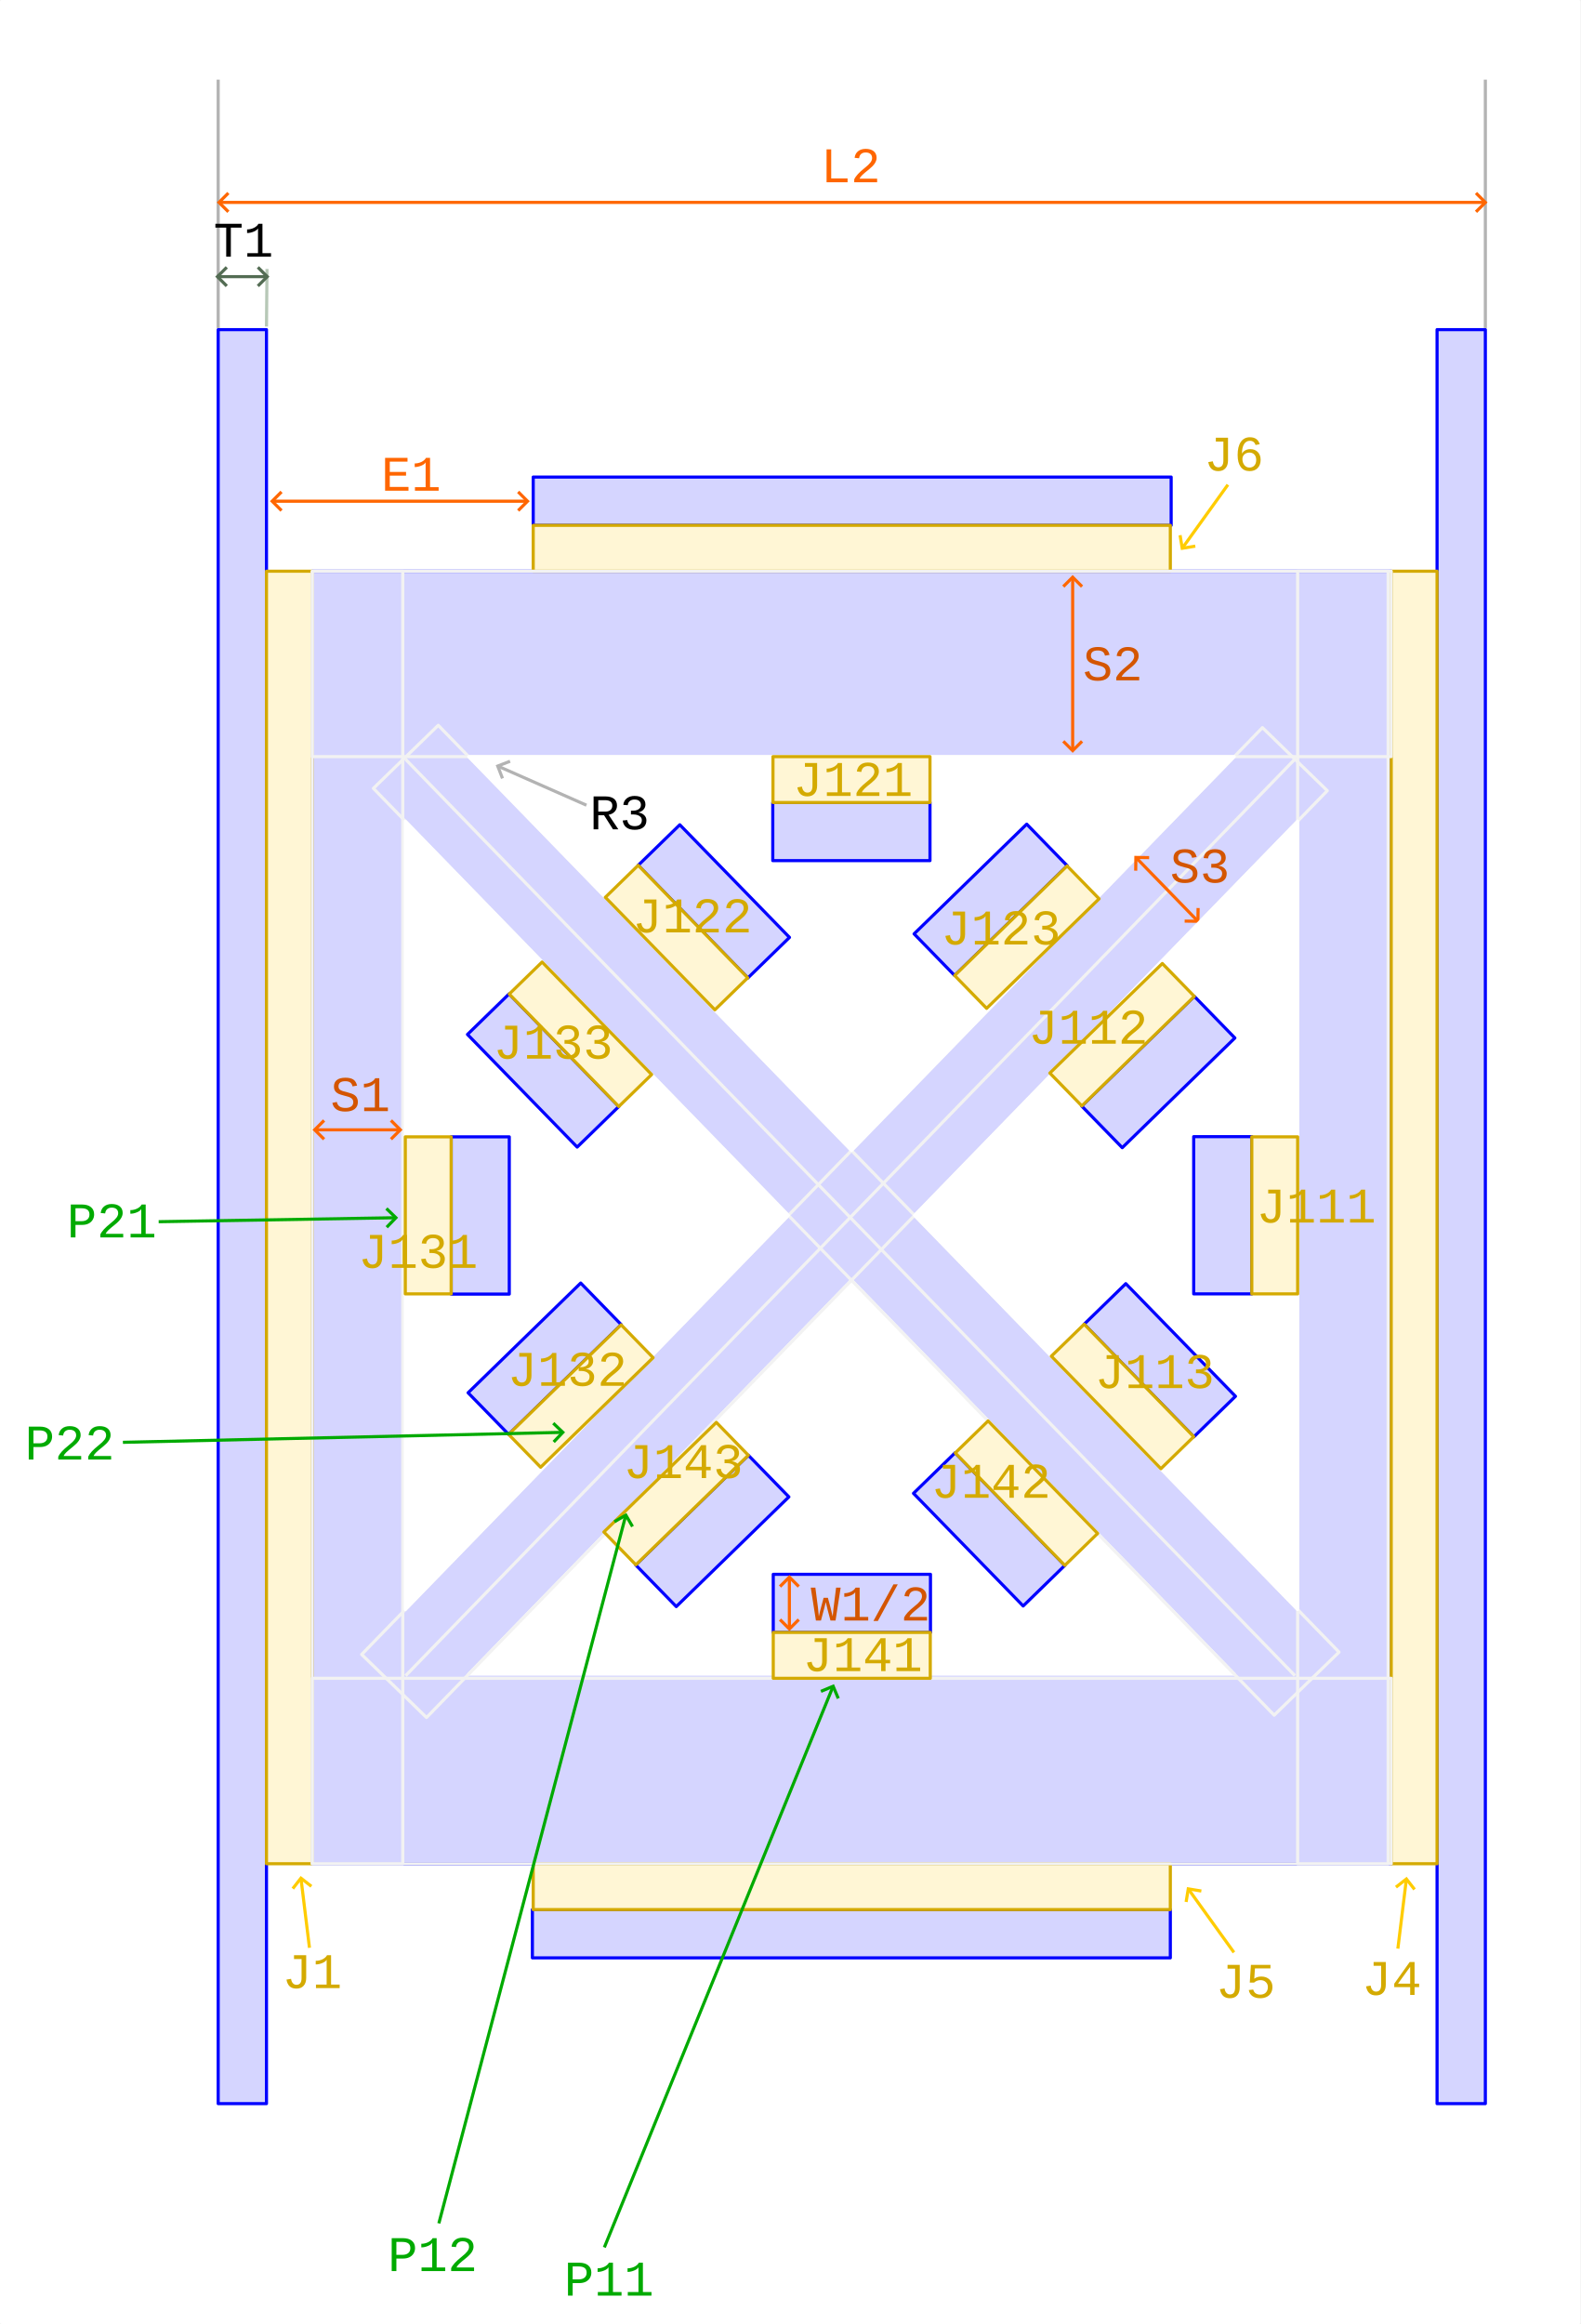
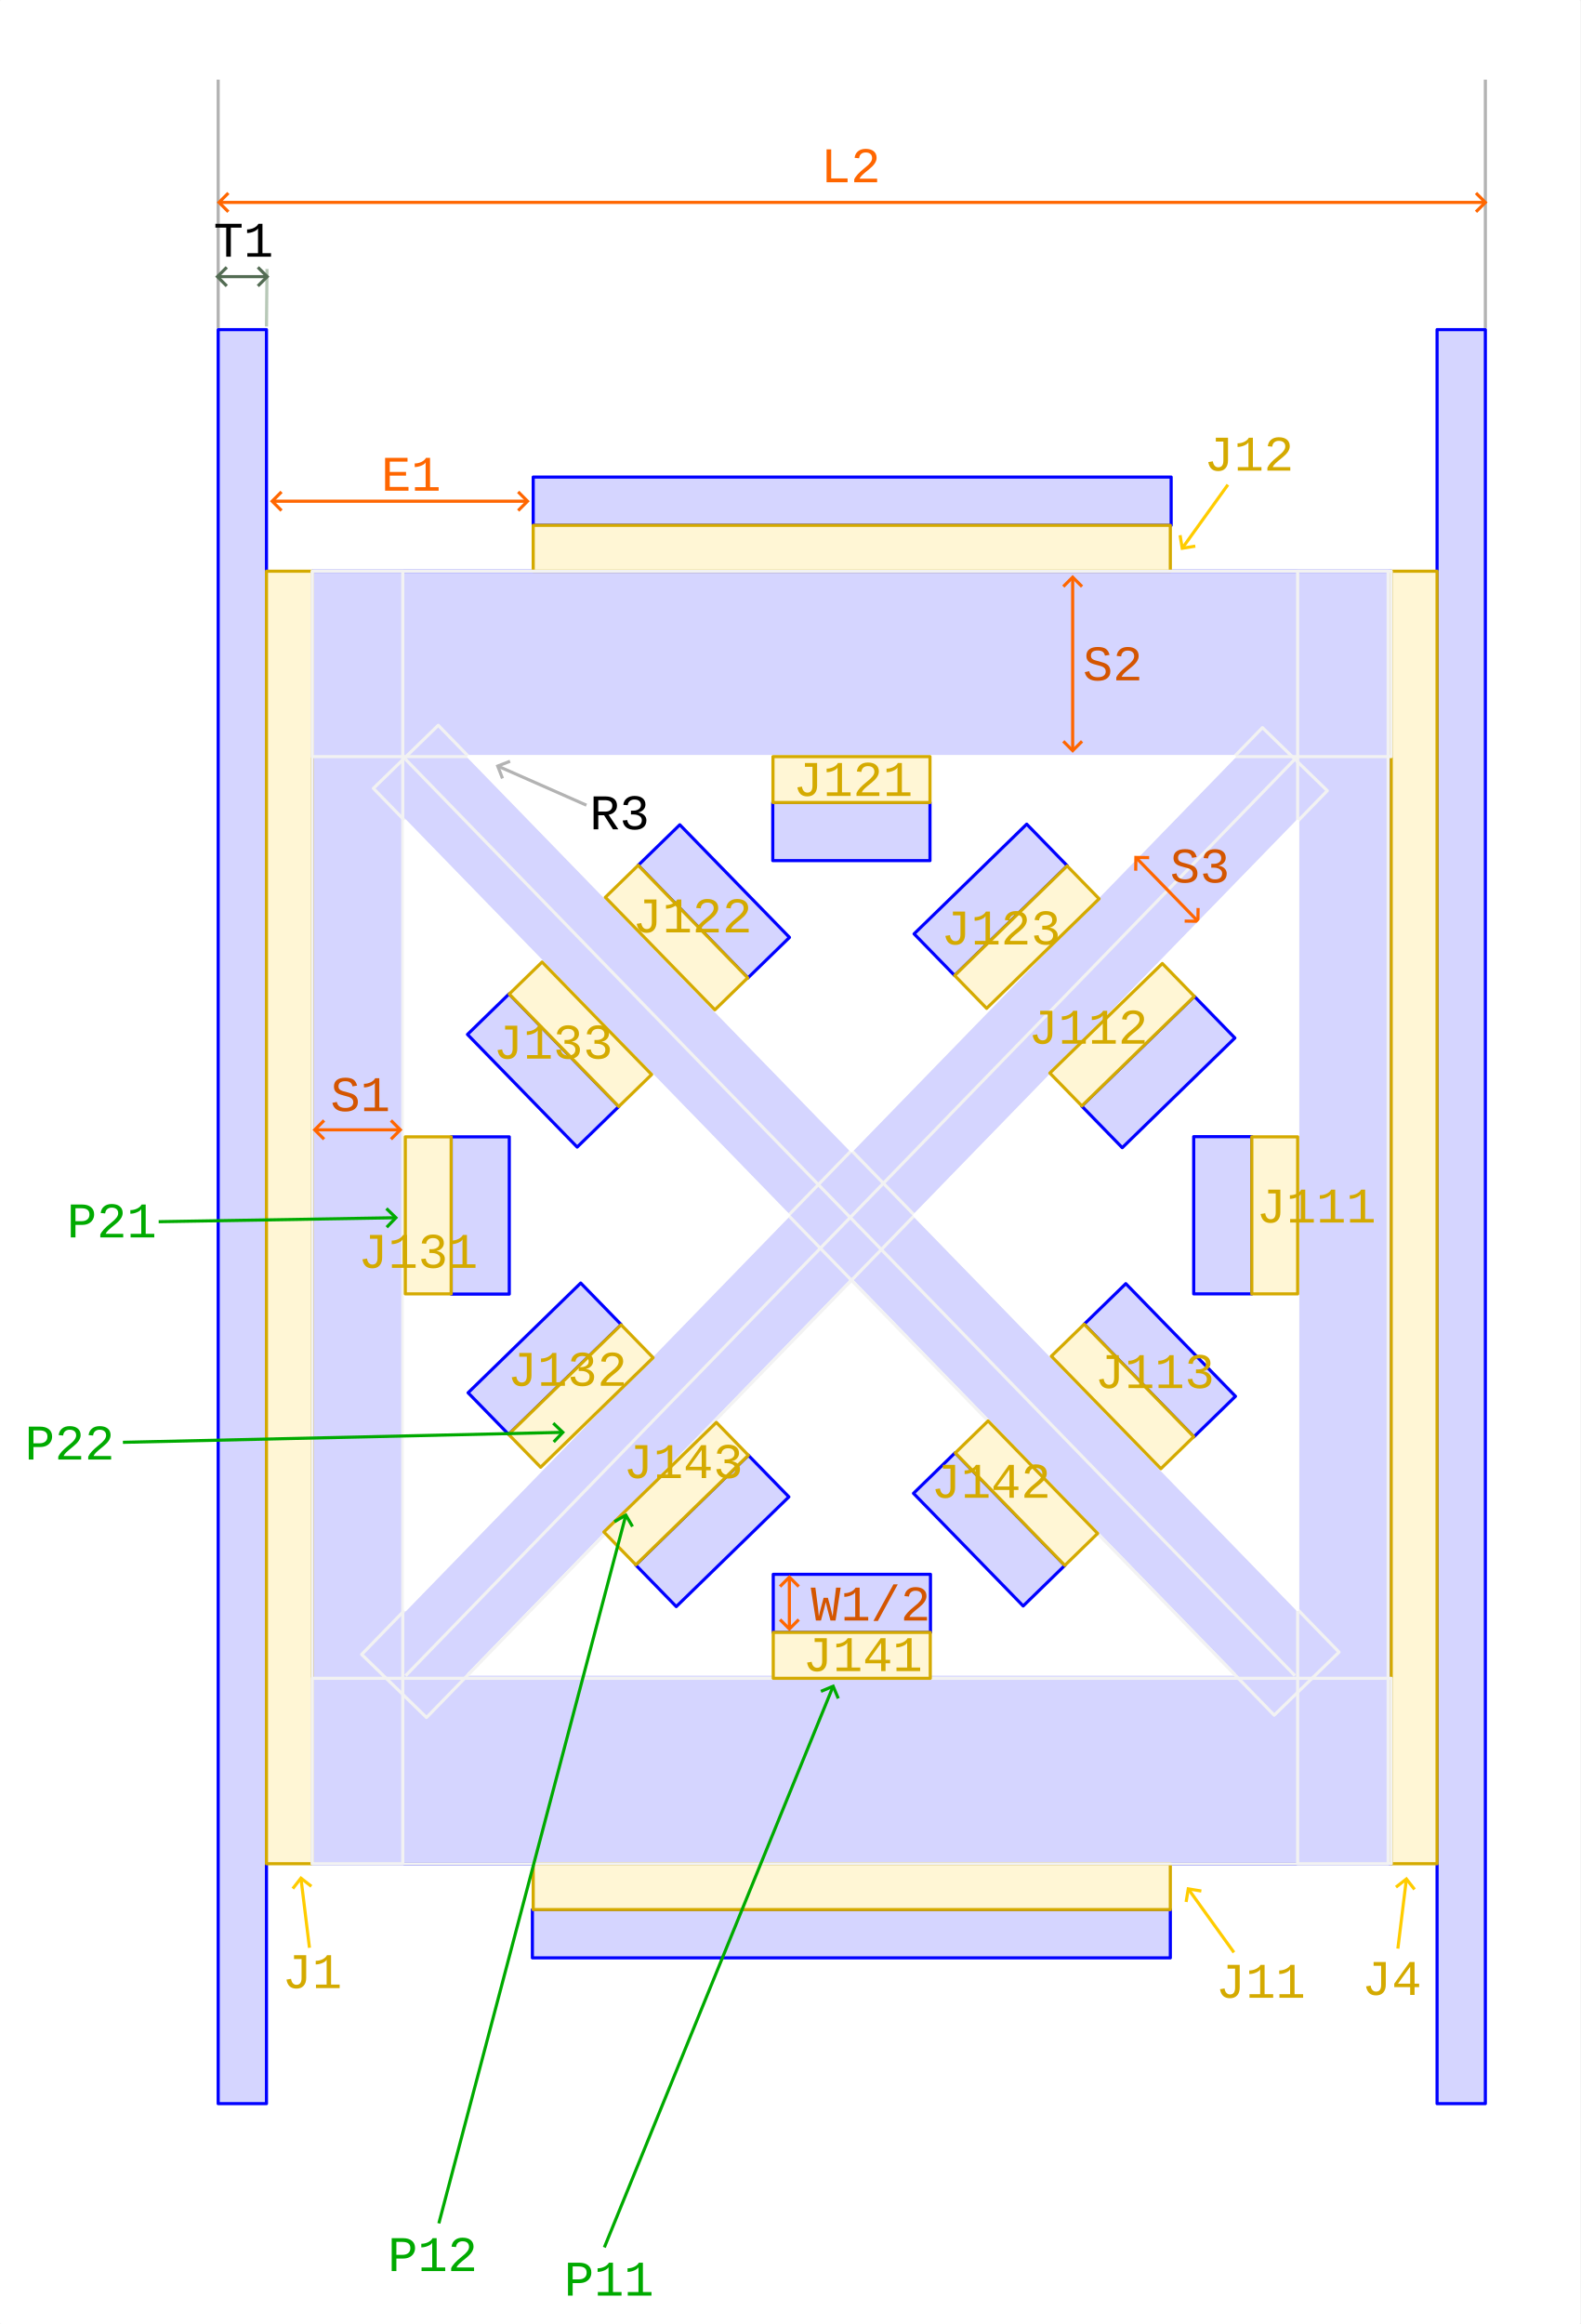
<svg xmlns="http://www.w3.org/2000/svg" width="506.665" height="744.955" viewBox="0 0 134.055 197.103" version="1.1" id="svg1">
  <defs id="defs1">
    <rect x="247.184" y="2018.879" width="77.086" height="47.78" id="rect30" />
    <rect x="267.57" y="1520.052" width="49.692" height="33.765" id="rect50" />
    <rect x="306.113" y="1539.483" width="34.083" height="25.215" id="rect32" />
    <marker style="overflow:visible" id="ArrowWide" refX="0" refY="0" orient="auto-start-reverse" markerWidth="1" markerHeight="1" viewBox="0 0 1 1" preserveAspectRatio="xMidYMid">
      <path style="fill:none;stroke:context-stroke;stroke-width:1;stroke-linecap:butt" d="M 3,-3 0,0 3,3" transform="rotate(180,0.125,0)" id="path1" />
    </marker>
    <marker style="overflow:visible" id="ArrowWide-12-3-6-3" refX="0" refY="0" orient="auto-start-reverse" markerWidth="1" markerHeight="1" viewBox="0 0 1 1" preserveAspectRatio="xMidYMid">
      <path style="fill:none;stroke:context-stroke;stroke-width:1;stroke-linecap:butt" d="M 3,-3 0,0 3,3" transform="rotate(180,0.125,0)" id="path1-93-8-2-7" />
    </marker>
    <rect x="279.356" y="528.132" width="43.801" height="30.579" id="rect23-0-2" />
    <marker style="overflow:visible" id="ArrowWide-12-3-6-3-8" refX="0" refY="0" orient="auto-start-reverse" markerWidth="1" markerHeight="1" viewBox="0 0 1 1" preserveAspectRatio="xMidYMid">
      <path style="fill:none;stroke:context-stroke;stroke-width:1;stroke-linecap:butt" d="M 3,-3 0,0 3,3" transform="rotate(180,0.125,0)" id="path1-93-8-2-7-8" />
    </marker>
    <rect x="279.356" y="528.132" width="43.801" height="30.579" id="rect23-0-2-0" />
    <marker style="overflow:visible" id="ArrowWide-12-3-6-3-6" refX="0" refY="0" orient="auto-start-reverse" markerWidth="1" markerHeight="1" viewBox="0 0 1 1" preserveAspectRatio="xMidYMid">
      <path style="fill:none;stroke:context-stroke;stroke-width:1;stroke-linecap:butt" d="M 3,-3 0,0 3,3" transform="rotate(180,0.125,0)" id="path1-93-8-2-7-4" />
    </marker>
    <marker style="overflow:visible" id="ArrowWide-12-3-6-3-6-7" refX="0" refY="0" orient="auto-start-reverse" markerWidth="1" markerHeight="1" viewBox="0 0 1 1" preserveAspectRatio="xMidYMid">
      <path style="fill:none;stroke:context-stroke;stroke-width:1;stroke-linecap:butt" d="M 3,-3 0,0 3,3" transform="rotate(180,0.125,0)" id="path1-93-8-2-7-4-2" />
    </marker>
    <marker style="overflow:visible" id="ArrowWide-12-3-6-3-6-6" refX="0" refY="0" orient="auto-start-reverse" markerWidth="1" markerHeight="1" viewBox="0 0 1 1" preserveAspectRatio="xMidYMid">
      <path style="fill:none;stroke:context-stroke;stroke-width:1;stroke-linecap:butt" d="M 3,-3 0,0 3,3" transform="rotate(180,0.125,0)" id="path1-93-8-2-7-4-1" />
    </marker>
    <rect x="306.113" y="1539.483" width="34.083" height="25.215" id="rect32-7" />
    <rect x="306.113" y="1539.483" width="34.083" height="25.215" id="rect32-76" />
    <marker style="overflow:visible" id="ArrowWide-2-5-0-4" refX="0" refY="0" orient="auto-start-reverse" markerWidth="1" markerHeight="1" viewBox="0 0 1 1" preserveAspectRatio="xMidYMid">
      <path style="fill:none;stroke:context-stroke;stroke-width:1;stroke-linecap:butt" d="M 3,-3 0,0 3,3" transform="rotate(180,0.125,0)" id="path1-91-3-4-8" />
    </marker>
    <rect x="345.967" y="233.798" width="63.517" height="28.38" id="rect8-6-1-7-1" />
    <marker style="overflow:visible" id="ArrowWide-2-5-0-5" refX="0" refY="0" orient="auto-start-reverse" markerWidth="1" markerHeight="1" viewBox="0 0 1 1" preserveAspectRatio="xMidYMid">
      <path style="fill:none;stroke:context-stroke;stroke-width:1;stroke-linecap:butt" d="M 3,-3 0,0 3,3" transform="rotate(180,0.125,0)" id="path1-91-3-4-0" />
    </marker>
    <rect x="345.967" y="233.798" width="63.517" height="28.38" id="rect8-6-1-7-9" />
    <marker style="overflow:visible" id="ArrowWide-2-5-0-4-5" refX="0" refY="0" orient="auto-start-reverse" markerWidth="1" markerHeight="1" viewBox="0 0 1 1" preserveAspectRatio="xMidYMid">
      <path style="fill:none;stroke:context-stroke;stroke-width:1;stroke-linecap:butt" d="M 3,-3 0,0 3,3" transform="rotate(180,0.125,0)" id="path1-91-3-4-8-9" />
    </marker>
    <rect x="345.967" y="233.798" width="63.517" height="28.38" id="rect8-6-1-7-1-3" />
    <marker style="overflow:visible" id="ArrowWide-2-5-0-4-5-6" refX="0" refY="0" orient="auto-start-reverse" markerWidth="1" markerHeight="1" viewBox="0 0 1 1" preserveAspectRatio="xMidYMid">
      <path style="fill:none;stroke:context-stroke;stroke-width:1;stroke-linecap:butt" d="M 3,-3 0,0 3,3" transform="rotate(180,0.125,0)" id="path1-91-3-4-8-9-3" />
    </marker>
    <rect x="345.967" y="233.798" width="63.517" height="28.38" id="rect8-6-1-7-1-3-2" />
    <marker style="overflow:visible" id="ArrowWide-8" refX="0" refY="0" orient="auto-start-reverse" markerWidth="1" markerHeight="1" viewBox="0 0 1 1" preserveAspectRatio="xMidYMid">
      <path style="fill:none;stroke:context-stroke;stroke-width:1;stroke-linecap:butt" d="M 3,-3 0,0 3,3" transform="rotate(180,0.125,0)" id="path1-59" />
    </marker>
    <rect x="170.956" y="480.659" width="39.192" height="24.101" id="rect21-5" />
    <marker style="overflow:visible" id="ArrowWide-12-3-6-3-6-3" refX="0" refY="0" orient="auto-start-reverse" markerWidth="1" markerHeight="1" viewBox="0 0 1 1" preserveAspectRatio="xMidYMid">
      <path style="fill:none;stroke:context-stroke;stroke-width:1;stroke-linecap:butt" d="M 3,-3 0,0 3,3" transform="rotate(180,0.125,0)" id="path1-93-8-2-7-4-0" />
    </marker>
    <rect x="306.113" y="1539.483" width="55.744" height="25.859" id="rect32-3" />
    <rect x="247.184" y="2018.879" width="77.086" height="47.78" id="rect30-6" />
    <rect x="247.184" y="2018.879" width="77.086" height="47.78" id="rect30-9" />
    <rect x="247.184" y="2018.879" width="77.086" height="47.78" id="rect30-9-7" />
    <rect x="345.967" y="233.798" width="63.517" height="28.38" id="rect8-6-1-7-1-3-0" />
    <rect x="345.967" y="233.798" width="63.517" height="28.38" id="rect8-6-1-7-1-3-0-0" />
    <rect x="345.967" y="233.798" width="63.517" height="28.38" id="rect8-6-1-7-1-3-0-5" />
    <rect x="345.967" y="233.798" width="63.517" height="28.38" id="rect8-6-1-7-1-3-0-6" />
    <rect x="345.967" y="233.798" width="63.517" height="28.38" id="rect8-6-1-7-1-3-0-3" />
    <rect x="345.967" y="233.798" width="63.517" height="28.38" id="rect8-6-1-7-1-3-0-63" />
    <rect x="345.967" y="233.798" width="63.517" height="28.38" id="rect8-6-1-7-1-3-0-9" />
    <rect x="345.967" y="233.798" width="63.517" height="28.38" id="rect8-6-1-7-1-3-0-9-4" />
    <rect x="345.967" y="233.798" width="63.517" height="28.38" id="rect8-6-1-7-1-3-0-9-7" />
    <rect x="345.967" y="233.798" width="63.517" height="28.38" id="rect8-6-1-7-1-3-0-9-5" />
    <rect x="345.967" y="233.798" width="63.517" height="28.38" id="rect8-6-1-7-1-3-0-9-3" />
    <rect x="345.967" y="233.798" width="63.517" height="28.38" id="rect8-6-1-7-1-3-0-9-3-4" />
  </defs>
  <g id="layer1" transform="translate(-11.48747,-333.1196)">
    <rect style="fill:#ffffff;stroke:#ffffff;stroke-width:0.265;stroke-linejoin:round;stroke-dasharray:none" id="rect51" width="133.791" height="196.838" x="11.62" y="333.252" />
    <rect style="fill:#d5d5ff;stroke:#0000ff;stroke-width:0.265;stroke-linejoin:round" id="rect15-2-4-6-3" width="4.096" height="150.455" x="-34.091" y="-511.532" transform="scale(-1)" />
    <rect style="fill:#d5d5ff;stroke:#0000ff;stroke-width:0.265;stroke-linejoin:round" id="rect15-2-4-61-5" width="91.519" height="109.623" x="-129.498" y="-491.187" transform="scale(-1)" />
    <path style="fill:#ffffff;stroke:#ffffff;stroke-width:0.265;stroke-linejoin:round;stroke-dasharray:none" d="M 51.247,475.103 H 116.183 L 83.715,441.702 Z" id="path30-4" />
    <rect style="fill:none;stroke:#f2f2f2;stroke-width:0.265;stroke-linejoin:round;stroke-dasharray:none" id="rect29-7-5" width="109.623" height="7.673" x="-426.514" y="-247.847" transform="rotate(-134.1883)" />
    <rect style="fill:#fff6d5;stroke:#d4aa00;stroke-width:0.265;stroke-linejoin:round" id="rect15-2-4-9-1-6" width="3.888" height="109.623" x="-37.979" y="-491.187" transform="scale(-1)" />
    <rect style="fill:#d5d5ff;stroke:#0000ff;stroke-width:0.265;stroke-linejoin:round" id="rect15-2-4-6-3-7" width="4.096" height="150.455" x="133.387" y="-511.532" transform="scale(1,-1)" />
    <rect style="fill:#fff6d5;stroke:#d4aa00;stroke-width:0.265;stroke-linejoin:round" id="rect15-2-4-9-1-6-0" width="3.888" height="109.623" x="129.498" y="-491.187" transform="scale(1,-1)" />
    <rect style="fill:#d5d5ff;stroke:#0000ff;stroke-width:0.265;stroke-linejoin:round" id="rect15-2-4-6-6" width="4.096" height="54.114" x="-377.676" y="56.717" transform="rotate(-90)" />
    <rect style="fill:#fff6d5;stroke:#d4aa00;stroke-width:0.265;stroke-linejoin:round" id="rect15-2-4-9-1-2" width="3.888" height="54.044" x="-381.564" y="56.717" transform="rotate(-90)" />
    <rect style="fill:#d5d5ff;stroke:#0000ff;stroke-width:0.265;stroke-linejoin:round" id="rect15-2-4-6-6-9" width="4.096" height="54.114" x="495.075" y="-110.761" transform="rotate(90)" />
    <rect style="fill:#fff6d5;stroke:#d4aa00;stroke-width:0.265;stroke-linejoin:round" id="rect15-2-4-9-1-2-2" width="3.888" height="54.044" x="491.187" y="-110.761" transform="rotate(90)" />
    <path style="fill:none;stroke:#ff6600;stroke-width:0.265;stroke-linejoin:round;marker-start:url(#ArrowWide-12-3-6-3);marker-end:url(#ArrowWide-12-3-6-3)" d="M 34.638,375.628 H 56.169" id="path11-4-9-9-9" />
    <text xml:space="preserve" transform="matrix(0.2645833,0,0,0.2645833,-30.09451,231.2384)" id="text22-2-7" style="font-size:16px;line-height:normal;font-family:'Liberation Mono';-inkscape-font-specification:'Liberation Mono';text-decoration-color:#000000;white-space:pre;shape-inside:url(#rect23-0-2);display:inline;fill:#ff6600;stroke-width:1;-inkscape-stroke:none;stop-color:#000000">
-       <tspan x="279.355" y="542.369" id="tspan2">E1</tspan>
+       <tspan x="279.355" y="542.369" id="tspan1">E1</tspan>
    </text>
    <path style="fill:#ffffff;stroke:#f2f2f2;stroke-width:0.265;stroke-linejoin:round;stroke-dasharray:none" d="M 45.884,397.511 121.33,475.237" id="path28" />
    <path style="fill:#ffffff;stroke:#f2f2f2;stroke-width:0.265;stroke-linejoin:round;stroke-dasharray:none" d="m 45.889,475.243 75.436,-77.736" id="path29" />
    <rect style="fill:none;stroke:#f2f2f2;stroke-width:0.265;stroke-linejoin:round;stroke-dasharray:none" id="rect29" width="91.519" height="15.728" x="37.979" y="381.564" />
    <rect style="fill:none;stroke:#f2f2f2;stroke-width:0.265;stroke-linejoin:round;stroke-dasharray:none" id="rect29-9" width="91.519" height="15.728" x="37.979" y="475.458" />
    <rect style="fill:none;stroke:#f2f2f2;stroke-width:0.265;stroke-linejoin:round;stroke-dasharray:none" id="rect29-7" width="109.623" height="7.673" x="-491.187" y="37.979" transform="rotate(-90)" />
    <rect style="fill:none;stroke:#f2f2f2;stroke-width:0.265;stroke-linejoin:round;stroke-dasharray:none" id="rect29-7-3" width="109.623" height="7.673" x="-491.187" y="121.561" transform="rotate(-90)" />
    <rect style="fill:none;stroke:#f2f2f2;stroke-width:0.265;stroke-linejoin:round;stroke-dasharray:none" id="rect29-7-5-5" width="109.623" height="7.673" x="-310.09" y="-367.902" transform="matrix(0.6970186,-0.7170531,-0.7170531,-0.6970186,0,0)" />
    <path style="fill:#ffffff;stroke:#ffffff;stroke-width:0.265;stroke-linejoin:round;stroke-dasharray:none" d="M 51.247,397.292 H 116.183 L 83.715,430.694 Z" id="path30" />
    <text xml:space="preserve" transform="matrix(0.2645833,0,0,0.2645833,29.73723,-3.118597)" id="text32-6" style="font-size:16px;line-height:normal;font-family:'Liberation Mono';-inkscape-font-specification:'Liberation Mono';text-decoration-color:#000000;white-space:pre;shape-inside:url(#rect32-76);display:inline;fill:#d45500;stroke-width:1;-inkscape-stroke:none;stop-color:#000000">
-       <tspan x="306.113" y="1553.719" id="tspan3">S3</tspan>
+       <tspan x="306.113" y="1553.719" id="tspan2">S3</tspan>
    </text>
    <text xml:space="preserve" transform="matrix(0.2645833,0,0,0.2645833,22.34658,-20.26481)" id="text32-1" style="font-size:16px;line-height:normal;font-family:'Liberation Mono';-inkscape-font-specification:'Liberation Mono';text-decoration-color:#000000;white-space:pre;shape-inside:url(#rect32-7);display:inline;fill:#d45500;stroke-width:1;-inkscape-stroke:none;stop-color:#000000">
-       <tspan x="306.113" y="1553.719" id="tspan4">S2</tspan>
+       <tspan x="306.113" y="1553.719" id="tspan3">S2</tspan>
    </text>
    <path style="fill:none;stroke:#ff6600;stroke-width:0.265;stroke-linejoin:round;marker-start:url(#ArrowWide-12-3-6-3-6-6);marker-end:url(#ArrowWide-12-3-6-3-6-6)" d="m 107.885,405.888 5.17,5.319" id="path11-4-9-9-9-8-0" />
    <path style="fill:none;stroke:#ff6600;stroke-width:0.265;stroke-linejoin:round;marker-start:url(#ArrowWide-12-3-6-3-6-7);marker-end:url(#ArrowWide-12-3-6-3-6-7)" d="M 102.477,396.717 V 382.139" id="path11-4-9-9-9-8-6" />
    <path style="fill:#ffffff;stroke:#ffffff;stroke-width:0.265;stroke-linejoin:round;stroke-dasharray:none" d="m 89.065,436.198 32.496,-33.43 v 66.86 z" id="path31" />
    <path style="fill:#ffffff;stroke:#ffffff;stroke-width:0.265;stroke-linejoin:round;stroke-dasharray:none" d="M 78.364,436.198 45.868,402.768 v 66.86 z" id="path31-7" />
    <path style="fill:#ffffff;stroke:#b3b3b3;stroke-width:0.265;stroke-linejoin:round;stroke-dasharray:none" d="m 29.995,360.944 v -21.07" id="path32" />
    <path style="fill:#ffffff;stroke:#b3b3b3;stroke-width:0.265;stroke-linejoin:round;stroke-dasharray:none" d="m 137.483,360.944 v -21.07" id="path32-7" />
    <path style="fill:none;stroke:#ff6600;stroke-width:0.265;stroke-linejoin:round;marker-start:url(#ArrowWide-12-3-6-3-8);marker-end:url(#ArrowWide-12-3-6-3-8)" d="M 30.129,350.287 H 137.418" id="path11-4-9-9-9-4" />
    <text xml:space="preserve" transform="matrix(0.2645833,0,0,0.2645833,7.196323,205.0756)" id="text22-2-7-9" style="font-size:16px;line-height:normal;font-family:'Liberation Mono';-inkscape-font-specification:'Liberation Mono';text-decoration-color:#000000;white-space:pre;shape-inside:url(#rect23-0-2-0);display:inline;fill:#ff6600;stroke-width:1;-inkscape-stroke:none;stop-color:#000000">
-       <tspan x="279.355" y="542.369" id="tspan5">L2</tspan>
+       <tspan x="279.355" y="542.369" id="tspan4">L2</tspan>
    </text>
    <path style="fill:none;stroke:#ff6600;stroke-width:0.265;stroke-linejoin:round;marker-start:url(#ArrowWide-12-3-6-3-6);marker-end:url(#ArrowWide-12-3-6-3-6)" d="m 38.249,428.942 h 7.132" id="path11-4-9-9-9-8" />
    <text xml:space="preserve" transform="matrix(0.2645833,0,0,0.2645833,-41.4795,16.26589)" id="text32" style="font-size:16px;line-height:normal;font-family:'Liberation Mono';-inkscape-font-specification:'Liberation Mono';text-decoration-color:#000000;white-space:pre;shape-inside:url(#rect32);fill:#d45500;stroke-width:1;-inkscape-stroke:none;stop-color:#000000">
-       <tspan x="306.113" y="1553.719" id="tspan6">S1</tspan>
+       <tspan x="306.113" y="1553.719" id="tspan5">S1</tspan>
    </text>
    <path style="fill:#d45500;stroke:#b3b3b3;stroke-width:0.265;stroke-linejoin:round;stroke-dasharray:none;marker-start:url(#ArrowWide)" d="m 53.766,398.116 7.467,3.295" id="path50" />
    <text xml:space="preserve" transform="matrix(0.2645833,0,0,0.2645833,-9.290087,-2.49108)" id="text50" style="font-size:16px;line-height:normal;font-family:'Liberation Mono';-inkscape-font-specification:'Liberation Mono';text-decoration-color:#000000;white-space:pre;shape-inside:url(#rect50);fill:#000000;stroke-width:1;-inkscape-stroke:none;stop-color:#000000">
-       <tspan x="267.57" y="1534.289" id="tspan7">R3</tspan>
+       <tspan x="267.57" y="1534.289" id="tspan6">R3</tspan>
    </text>
    <path style="fill:#d4aa00;stroke:#ffcc00;stroke-width:0.265;stroke-linejoin:round;marker-end:url(#ArrowWide-2-5-0-4)" d="m 130.062,498.386 0.715,-5.84" id="path11-0-6-8-3" />
    <path style="fill:#d4aa00;stroke:#ffcc00;stroke-width:0.265;stroke-linejoin:round;marker-end:url(#ArrowWide-2-5-0-4-5)" d="m 116.156,498.708 -3.836,-5.335" id="path11-0-6-8-3-8" />
    <text xml:space="preserve" transform="matrix(0.2645833,0,0,0.2645833,35.46137,436.6876)" id="text8-2-3-3-9" style="font-size:16px;line-height:normal;font-family:'Liberation Mono';-inkscape-font-specification:'Liberation Mono';text-decoration-color:#000000;white-space:pre;shape-inside:url(#rect8-6-1-7-1);display:inline;fill:#d4aa00;stroke-width:1;-inkscape-stroke:none;stop-color:#000000">
-       <tspan x="345.967" y="248.033" id="tspan8">J4</tspan>
+       <tspan x="345.967" y="248.033" id="tspan7">J4</tspan>
    </text>
    <path style="fill:#d4aa00;stroke:#ffcc00;stroke-width:0.265;stroke-linejoin:round;marker-end:url(#ArrowWide-2-5-0-5)" d="m 37.738,498.316 -0.715,-5.84" id="path11-0-6-8-8" />
    <text xml:space="preserve" transform="matrix(0.2645833,0,0,0.2645833,-56.1153,436.1115)" id="text8-2-3-3-5" style="font-size:16px;line-height:normal;font-family:'Liberation Mono';-inkscape-font-specification:'Liberation Mono';text-decoration-color:#000000;white-space:pre;shape-inside:url(#rect8-6-1-7-9);display:inline;fill:#d4aa00;stroke-width:1;-inkscape-stroke:none;stop-color:#000000">
-       <tspan x="345.967" y="248.033" id="tspan9">J1</tspan>
+       <tspan x="345.967" y="248.033" id="tspan8">J1</tspan>
    </text>
    <text xml:space="preserve" transform="matrix(0.2645833,0,0,0.2645833,23.07132,436.9271)" id="text8-2-3-3-9-4" style="font-size:16px;line-height:normal;font-family:'Liberation Mono';-inkscape-font-specification:'Liberation Mono';text-decoration-color:#000000;white-space:pre;shape-inside:url(#rect8-6-1-7-1-3);display:inline;fill:#d4aa00;stroke-width:1;-inkscape-stroke:none;stop-color:#000000">
-       <tspan x="345.967" y="248.033" id="tspan10">J5</tspan>
+       <tspan x="345.967" y="248.033" id="tspan9">J11</tspan>
    </text>
    <text xml:space="preserve" transform="matrix(0.2645833,0,0,0.2645833,22.07812,307.4099)" id="text8-2-3-3-9-4-8" style="font-size:16px;line-height:normal;font-family:'Liberation Mono';-inkscape-font-specification:'Liberation Mono';text-decoration-color:#000000;white-space:pre;shape-inside:url(#rect8-6-1-7-1-3-2);display:inline;fill:#d4aa00;stroke-width:1;-inkscape-stroke:none;stop-color:#000000">
-       <tspan x="345.967" y="248.033" id="tspan11">J6</tspan>
+       <tspan x="345.967" y="248.033" id="tspan10">J12</tspan>
    </text>
    <path style="fill:#d4aa00;stroke:#ffcc00;stroke-width:0.265;stroke-linejoin:round;marker-end:url(#ArrowWide-2-5-0-4-5-6)" d="m 115.644,374.231 -3.836,5.335" id="path11-0-6-8-3-8-5" />
    <path style="fill:#d5d5ff;stroke:#b7c8b7;stroke-width:0.265;stroke-linejoin:round" d="m 34.091,360.813 0.045,-4.882" id="path18-9-2-0-6-3" />
    <path style="fill:#d5d5ff;stroke:#536c53;stroke-width:0.265;stroke-linejoin:round;marker-start:url(#ArrowWide-8);marker-end:url(#ArrowWide-8)" d="M 29.995,356.583 H 34.091" id="path20-1" />
    <text xml:space="preserve" transform="matrix(0.2645833,0,0,0.2645833,-15.63156,223.9503)" id="text21-8" style="font-size:16px;line-height:normal;font-family:'Liberation Mono';-inkscape-font-specification:'Liberation Mono';text-decoration-color:#000000;white-space:pre;shape-inside:url(#rect21-5);display:inline;fill:#000000;stroke-width:1;-inkscape-stroke:none;stop-color:#000000">
-       <tspan x="170.957" y="494.897" id="tspan12">T1</tspan>
+       <tspan x="170.957" y="494.897" id="tspan11">T1</tspan>
    </text>
    <rect style="fill:#d5d5ff;stroke:#0000ff;stroke-width:0.265;stroke-linejoin:round" id="rect15-2-4-6-6-3" width="4.93" height="13.336" x="-471.57" y="77.079" transform="rotate(-90)" />
    <rect style="fill:#fff6d5;stroke:#d4aa00;stroke-width:0.265;stroke-linejoin:round" id="rect15-2-4-9-1-2-5" width="3.888" height="13.319" x="-475.458" y="77.079" transform="rotate(-90)" />
    <rect style="fill:#d5d5ff;stroke:#0000ff;stroke-width:0.265;stroke-linejoin:round" id="rect15-2-4-6-6-3-2" width="4.93" height="13.336" x="401.181" y="-90.374" transform="rotate(90)" />
    <rect style="fill:#fff6d5;stroke:#d4aa00;stroke-width:0.265;stroke-linejoin:round" id="rect15-2-4-9-1-2-5-7" width="3.888" height="13.319" x="397.292" y="-90.374" transform="rotate(90)" />
    <rect style="fill:#d5d5ff;stroke:#0000ff;stroke-width:0.265;stroke-linejoin:round" id="rect15-2-4-6-6-3-0" width="4.93" height="13.336" x="49.757" y="429.538" />
    <rect style="fill:#fff6d5;stroke:#d4aa00;stroke-width:0.265;stroke-linejoin:round" id="rect15-2-4-9-1-2-5-6" width="3.888" height="13.319" x="45.868" y="429.538" />
    <rect style="fill:#d5d5ff;stroke:#0000ff;stroke-width:0.265;stroke-linejoin:round" id="rect15-2-4-6-6-3-7" width="4.93" height="13.336" x="-117.673" y="-442.857" transform="scale(-1)" />
    <rect style="fill:#fff6d5;stroke:#d4aa00;stroke-width:0.265;stroke-linejoin:round" id="rect15-2-4-9-1-2-5-9" width="3.888" height="13.319" x="-121.561" y="-442.857" transform="scale(-1)" />
    <rect style="fill:#d5d5ff;stroke:#0000ff;stroke-width:0.265;stroke-linejoin:round" id="rect15-2-4-6-6-3-75" width="4.93" height="13.336" x="-236.691" y="391.263" transform="rotate(-44.2467)" />
    <rect style="fill:#fff6d5;stroke:#d4aa00;stroke-width:0.265;stroke-linejoin:round" id="rect15-2-4-9-1-2-5-92" width="3.888" height="13.319" x="-240.579" y="391.263" transform="rotate(-44.2467)" />
    <rect style="fill:#d5d5ff;stroke:#0000ff;stroke-width:0.265;stroke-linejoin:round" id="rect15-2-4-6-6-3-75-3" width="4.93" height="13.336" x="377.863" y="210.594" transform="rotate(45.7533)" />
    <rect style="fill:#fff6d5;stroke:#d4aa00;stroke-width:0.265;stroke-linejoin:round" id="rect15-2-4-9-1-2-5-92-6" width="3.888" height="13.319" x="373.975" y="210.594" transform="rotate(45.7533)" />
    <rect style="fill:#d5d5ff;stroke:#0000ff;stroke-width:0.265;stroke-linejoin:round" id="rect15-2-4-6-6-3-75-1" width="4.93" height="13.336" x="-236.636" y="336.986" transform="rotate(-44.2467)" />
    <rect style="fill:#fff6d5;stroke:#d4aa00;stroke-width:0.265;stroke-linejoin:round" id="rect15-2-4-9-1-2-5-92-9" width="3.888" height="13.319" x="-240.524" y="336.986" transform="rotate(-44.2467)" />
    <rect style="fill:#d5d5ff;stroke:#0000ff;stroke-width:0.265;stroke-linejoin:round" id="rect15-2-4-6-6-3-75-5" width="4.93" height="13.336" x="-362.411" y="-223.926" transform="rotate(-134.2467)" />
    <rect style="fill:#fff6d5;stroke:#d4aa00;stroke-width:0.265;stroke-linejoin:round" id="rect15-2-4-9-1-2-5-92-0" width="3.888" height="13.319" x="-366.3" y="-223.926" transform="rotate(-134.2467)" />
    <rect style="fill:#d5d5ff;stroke:#0000ff;stroke-width:0.265;stroke-linejoin:round" id="rect15-2-4-6-6-3-75-6" width="4.93" height="13.336" x="252.085" y="-350.494" transform="rotate(135.7533)" />
    <rect style="fill:#fff6d5;stroke:#d4aa00;stroke-width:0.265;stroke-linejoin:round" id="rect15-2-4-9-1-2-5-92-3" width="3.888" height="13.319" x="248.197" y="-350.494" transform="rotate(135.7533)" />
    <rect style="fill:#d5d5ff;stroke:#0000ff;stroke-width:0.265;stroke-linejoin:round" id="rect15-2-4-6-6-3-75-55" width="4.93" height="13.336" x="379.346" y="264.851" transform="rotate(45.7533)" />
    <rect style="fill:#fff6d5;stroke:#d4aa00;stroke-width:0.265;stroke-linejoin:round" id="rect15-2-4-9-1-2-5-92-4" width="3.888" height="13.319" x="375.458" y="264.851" transform="rotate(45.7533)" />
    <rect style="fill:#d5d5ff;stroke:#0000ff;stroke-width:0.265;stroke-linejoin:round" id="rect15-2-4-6-6-3-75-9" width="4.93" height="13.336" x="-363.894" y="-278.182" transform="rotate(-134.2467)" />
    <rect style="fill:#fff6d5;stroke:#d4aa00;stroke-width:0.265;stroke-linejoin:round" id="rect15-2-4-9-1-2-5-92-37" width="3.888" height="13.319" x="-367.782" y="-278.182" transform="rotate(-134.2467)" />
    <rect style="fill:#d5d5ff;stroke:#0000ff;stroke-width:0.265;stroke-linejoin:round" id="rect15-2-4-6-6-3-75-4" width="4.93" height="13.336" x="252.141" y="-404.772" transform="rotate(135.7533)" />
    <rect style="fill:#fff6d5;stroke:#d4aa00;stroke-width:0.265;stroke-linejoin:round" id="rect15-2-4-9-1-2-5-92-7" width="3.888" height="13.319" x="248.252" y="-404.772" transform="rotate(135.7533)" />
    <path style="fill:none;stroke:#ff6600;stroke-width:0.265;stroke-linejoin:round;marker-start:url(#ArrowWide-12-3-6-3-6-3);marker-end:url(#ArrowWide-12-3-6-3-6-3)" d="m 78.447,471.208 v -4.261" id="path11-4-9-9-9-8-8" />
    <text xml:space="preserve" transform="matrix(0.2645833,0,0,0.2645833,-0.7338625,59.47073)" id="text32-9" style="font-size:16px;line-height:normal;font-family:'Liberation Mono';-inkscape-font-specification:'Liberation Mono';text-decoration-color:#000000;white-space:pre;shape-inside:url(#rect32-3);display:inline;fill:#d45500;stroke-width:1;-inkscape-stroke:none;stop-color:#000000">
-       <tspan x="306.113" y="1553.719" id="tspan13">W1/2</tspan>
+       <tspan x="306.113" y="1553.719" id="tspan12">W1/2</tspan>
    </text>
    <path style="fill:#ffffff;stroke:#00aa00;stroke-width:0.265;stroke-linejoin:round;stroke-dasharray:none;marker-end:url(#ArrowWide)" d="m 62.75,523.727 19.384,-47.533" id="path17" />
    <path style="fill:#ffffff;stroke:#00aa00;stroke-width:0.265;stroke-linejoin:round;stroke-dasharray:none;marker-start:url(#ArrowWide)" d="M 64.558,461.682 48.713,521.688" id="path23" />
    <text xml:space="preserve" transform="matrix(0.2645833,0,0,0.2645833,-6.068104,-10.11351)" id="text23" style="font-size:16px;line-height:normal;font-family:'Liberation Mono';-inkscape-font-specification:'Liberation Mono';text-decoration-color:#000000;white-space:pre;shape-inside:url(#rect30);fill:#00aa00;stroke-width:1;-inkscape-stroke:none;stop-color:#000000">
-       <tspan x="247.184" y="2033.115" id="tspan14">P11</tspan>
+       <tspan x="247.184" y="2033.115" id="tspan13">P11</tspan>
    </text>
    <text xml:space="preserve" transform="matrix(0.2645833,0,0,0.2645833,-21.02216,-12.19472)" id="text23-2" style="font-size:16px;line-height:normal;font-family:'Liberation Mono';-inkscape-font-specification:'Liberation Mono';text-decoration-color:#000000;white-space:pre;shape-inside:url(#rect30-6);display:inline;fill:#00aa00;stroke-width:1;-inkscape-stroke:none;stop-color:#000000">
-       <tspan x="247.184" y="2033.115" id="tspan15">P12</tspan>
+       <tspan x="247.184" y="2033.115" id="tspan14">P12</tspan>
    </text>
    <text xml:space="preserve" transform="matrix(0.2645833,0,0,0.2645833,-48.24335,-99.86081)" id="text23-4" style="font-size:16px;line-height:normal;font-family:'Liberation Mono';-inkscape-font-specification:'Liberation Mono';text-decoration-color:#000000;white-space:pre;shape-inside:url(#rect30-9);display:inline;fill:#00aa00;stroke-width:1;-inkscape-stroke:none;stop-color:#000000">
-       <tspan x="247.184" y="2033.115" id="tspan16">P21</tspan>
+       <tspan x="247.184" y="2033.115" id="tspan15">P21</tspan>
    </text>
    <text xml:space="preserve" transform="matrix(0.2645833,0,0,0.2645833,-51.80863,-81.02252)" id="text23-4-2" style="font-size:16px;line-height:normal;font-family:'Liberation Mono';-inkscape-font-specification:'Liberation Mono';text-decoration-color:#000000;white-space:pre;shape-inside:url(#rect30-9-7);display:inline;fill:#00aa00;stroke-width:1;-inkscape-stroke:none;stop-color:#000000">
-       <tspan x="247.184" y="2033.115" id="tspan17">P22</tspan>
+       <tspan x="247.184" y="2033.115" id="tspan16">P22</tspan>
    </text>
    <path style="fill:#00aa00;stroke:#00aa00;stroke-width:0.265;stroke-linejoin:round;stroke-dasharray:none;marker-start:url(#ArrowWide)" d="m 45.005,436.398 -20.058,0.337" id="path52" />
    <path style="fill:#00aa00;stroke:#00aa00;stroke-width:0.265;stroke-linejoin:round;stroke-dasharray:none;marker-start:url(#ArrowWide)" d="m 59.164,454.602 -37.251,0.843" id="path53" />
    <text xml:space="preserve" transform="matrix(0.2645833,0,0,0.2645833,26.51915,371.1811)" id="text8-2-3-3-9-4-5" style="font-size:16px;line-height:normal;font-family:'Liberation Mono';-inkscape-font-specification:'Liberation Mono';text-decoration-color:#000000;white-space:pre;shape-inside:url(#rect8-6-1-7-1-3-0);display:inline;fill:#d4aa00;stroke-width:1;-inkscape-stroke:none;stop-color:#000000">
-       <tspan x="345.967" y="248.033" id="tspan18">J111</tspan>
+       <tspan x="345.967" y="248.033" id="tspan17">J111</tspan>
    </text>
    <text xml:space="preserve" transform="matrix(0.2645833,0,0,0.2645833,7.177398,356.0116)" id="text8-2-3-3-9-4-5-7" style="font-size:16px;line-height:normal;font-family:'Liberation Mono';-inkscape-font-specification:'Liberation Mono';text-decoration-color:#000000;white-space:pre;shape-inside:url(#rect8-6-1-7-1-3-0-0);display:inline;fill:#d4aa00;stroke-width:1;-inkscape-stroke:none;stop-color:#000000">
-       <tspan x="345.967" y="248.033" id="tspan19">J112</tspan>
+       <tspan x="345.967" y="248.033" id="tspan18">J112</tspan>
    </text>
    <g id="layer1-7" transform="translate(-13.70473,14.03893)">
      <text xml:space="preserve" transform="matrix(0.2645833,0,0,0.2645833,26.51915,371.1811)" id="text8-2-3-3-9-4-5-76" style="font-size:16px;line-height:normal;font-family:'Liberation Mono';-inkscape-font-specification:'Liberation Mono';text-decoration-color:#000000;white-space:pre;shape-inside:url(#rect8-6-1-7-1-3-0-5);display:inline;fill:#d4aa00;stroke-width:1;-inkscape-stroke:none;stop-color:#000000">
-         <tspan x="345.967" y="248.033" id="tspan20">J113</tspan>
+         <tspan x="345.967" y="248.033" id="tspan19">J113</tspan>
      </text>
    </g>
    <text xml:space="preserve" transform="matrix(0.2645833,0,0,0.2645833,-12.77679,334.9978)" id="text8-2-3-3-9-4-5-4" style="font-size:16px;line-height:normal;font-family:'Liberation Mono';-inkscape-font-specification:'Liberation Mono';text-decoration-color:#000000;white-space:pre;shape-inside:url(#rect8-6-1-7-1-3-0-6);display:inline;fill:#d4aa00;stroke-width:1;-inkscape-stroke:none;stop-color:#000000">
-       <tspan x="345.967" y="248.033" id="tspan21">J121</tspan>
+       <tspan x="345.967" y="248.033" id="tspan20">J121</tspan>
    </text>
    <g id="layer1-0" transform="translate(-52.92363,-24.61)">
      <text xml:space="preserve" transform="matrix(0.2645833,0,0,0.2645833,26.51915,371.1811)" id="text8-2-3-3-9-4-5-8" style="font-size:16px;line-height:normal;font-family:'Liberation Mono';-inkscape-font-specification:'Liberation Mono';text-decoration-color:#000000;white-space:pre;shape-inside:url(#rect8-6-1-7-1-3-0-3);display:inline;fill:#d4aa00;stroke-width:1;-inkscape-stroke:none;stop-color:#000000">
-         <tspan x="345.967" y="248.033" id="tspan22">J122</tspan>
+         <tspan x="345.967" y="248.033" id="tspan21">J122</tspan>
      </text>
    </g>
    <g id="layer1-5" transform="translate(-26.74391,-23.58545)">
      <text xml:space="preserve" transform="matrix(0.2645833,0,0,0.2645833,26.51915,371.1811)" id="text8-2-3-3-9-4-5-6" style="font-size:16px;line-height:normal;font-family:'Liberation Mono';-inkscape-font-specification:'Liberation Mono';text-decoration-color:#000000;white-space:pre;shape-inside:url(#rect8-6-1-7-1-3-0-63);display:inline;fill:#d4aa00;stroke-width:1;-inkscape-stroke:none;stop-color:#000000">
-         <tspan x="345.967" y="248.033" id="tspan23">J123</tspan>
+         <tspan x="345.967" y="248.033" id="tspan22">J123</tspan>
      </text>
    </g>
    <text xml:space="preserve" transform="matrix(0.2645833,0,0,0.2645833,-49.67172,375.0249)" id="text8-2-3-3-9-4-5-81" style="font-size:16px;line-height:normal;font-family:'Liberation Mono';-inkscape-font-specification:'Liberation Mono';text-decoration-color:#000000;white-space:pre;shape-inside:url(#rect8-6-1-7-1-3-0-9);display:inline;fill:#d4aa00;stroke-width:1;-inkscape-stroke:none;stop-color:#000000">
-       <tspan x="345.967" y="248.033" id="tspan24">J131</tspan>
+       <tspan x="345.967" y="248.033" id="tspan23">J131</tspan>
    </text>
    <text xml:space="preserve" transform="matrix(0.2645833,0,0,0.2645833,-37.00635,385.0285)" id="text8-2-3-3-9-4-5-81-4" style="font-size:16px;line-height:normal;font-family:'Liberation Mono';-inkscape-font-specification:'Liberation Mono';text-decoration-color:#000000;white-space:pre;shape-inside:url(#rect8-6-1-7-1-3-0-9-4);display:inline;fill:#d4aa00;stroke-width:1;-inkscape-stroke:none;stop-color:#000000">
-       <tspan x="345.967" y="248.033" id="tspan25">J132</tspan>
+       <tspan x="345.967" y="248.033" id="tspan24">J132</tspan>
    </text>
    <text xml:space="preserve" transform="matrix(0.2645833,0,0,0.2645833,-38.20975,357.2807)" id="text8-2-3-3-9-4-5-81-6" style="font-size:16px;line-height:normal;font-family:'Liberation Mono';-inkscape-font-specification:'Liberation Mono';text-decoration-color:#000000;white-space:pre;shape-inside:url(#rect8-6-1-7-1-3-0-9-7);display:inline;fill:#d4aa00;stroke-width:1;-inkscape-stroke:none;stop-color:#000000">
-       <tspan x="345.967" y="248.033" id="tspan26">J133</tspan>
+       <tspan x="345.967" y="248.033" id="tspan25">J133</tspan>
    </text>
    <text xml:space="preserve" transform="matrix(0.2645833,0,0,0.2645833,-11.95338,409.2243)" id="text8-2-3-3-9-4-5-81-1" style="font-size:16px;line-height:normal;font-family:'Liberation Mono';-inkscape-font-specification:'Liberation Mono';text-decoration-color:#000000;white-space:pre;shape-inside:url(#rect8-6-1-7-1-3-0-9-5);display:inline;fill:#d4aa00;stroke-width:1;-inkscape-stroke:none;stop-color:#000000">
-       <tspan x="345.967" y="248.033" id="tspan27">J141</tspan>
+       <tspan x="345.967" y="248.033" id="tspan26">J141</tspan>
    </text>
    <text xml:space="preserve" transform="matrix(0.2645833,0,0,0.2645833,-1.07167,394.5218)" id="text8-2-3-3-9-4-5-81-3" style="font-size:16px;line-height:normal;font-family:'Liberation Mono';-inkscape-font-specification:'Liberation Mono';text-decoration-color:#000000;white-space:pre;shape-inside:url(#rect8-6-1-7-1-3-0-9-3);display:inline;fill:#d4aa00;stroke-width:1;-inkscape-stroke:none;stop-color:#000000">
-       <tspan x="345.967" y="248.033" id="tspan28">J142</tspan>
+       <tspan x="345.967" y="248.033" id="tspan27">J142</tspan>
    </text>
    <text xml:space="preserve" transform="matrix(0.2645833,0,0,0.2645833,-27.17473,392.8514)" id="text8-2-3-3-9-4-5-81-3-3" style="font-size:16px;line-height:normal;font-family:'Liberation Mono';-inkscape-font-specification:'Liberation Mono';text-decoration-color:#000000;white-space:pre;shape-inside:url(#rect8-6-1-7-1-3-0-9-3-4);display:inline;fill:#d4aa00;stroke-width:1;-inkscape-stroke:none;stop-color:#000000">
-       <tspan x="345.967" y="248.033" id="tspan29">J143</tspan>
+       <tspan x="345.967" y="248.033" id="tspan28">J143</tspan>
    </text>
  </g>
</svg>
